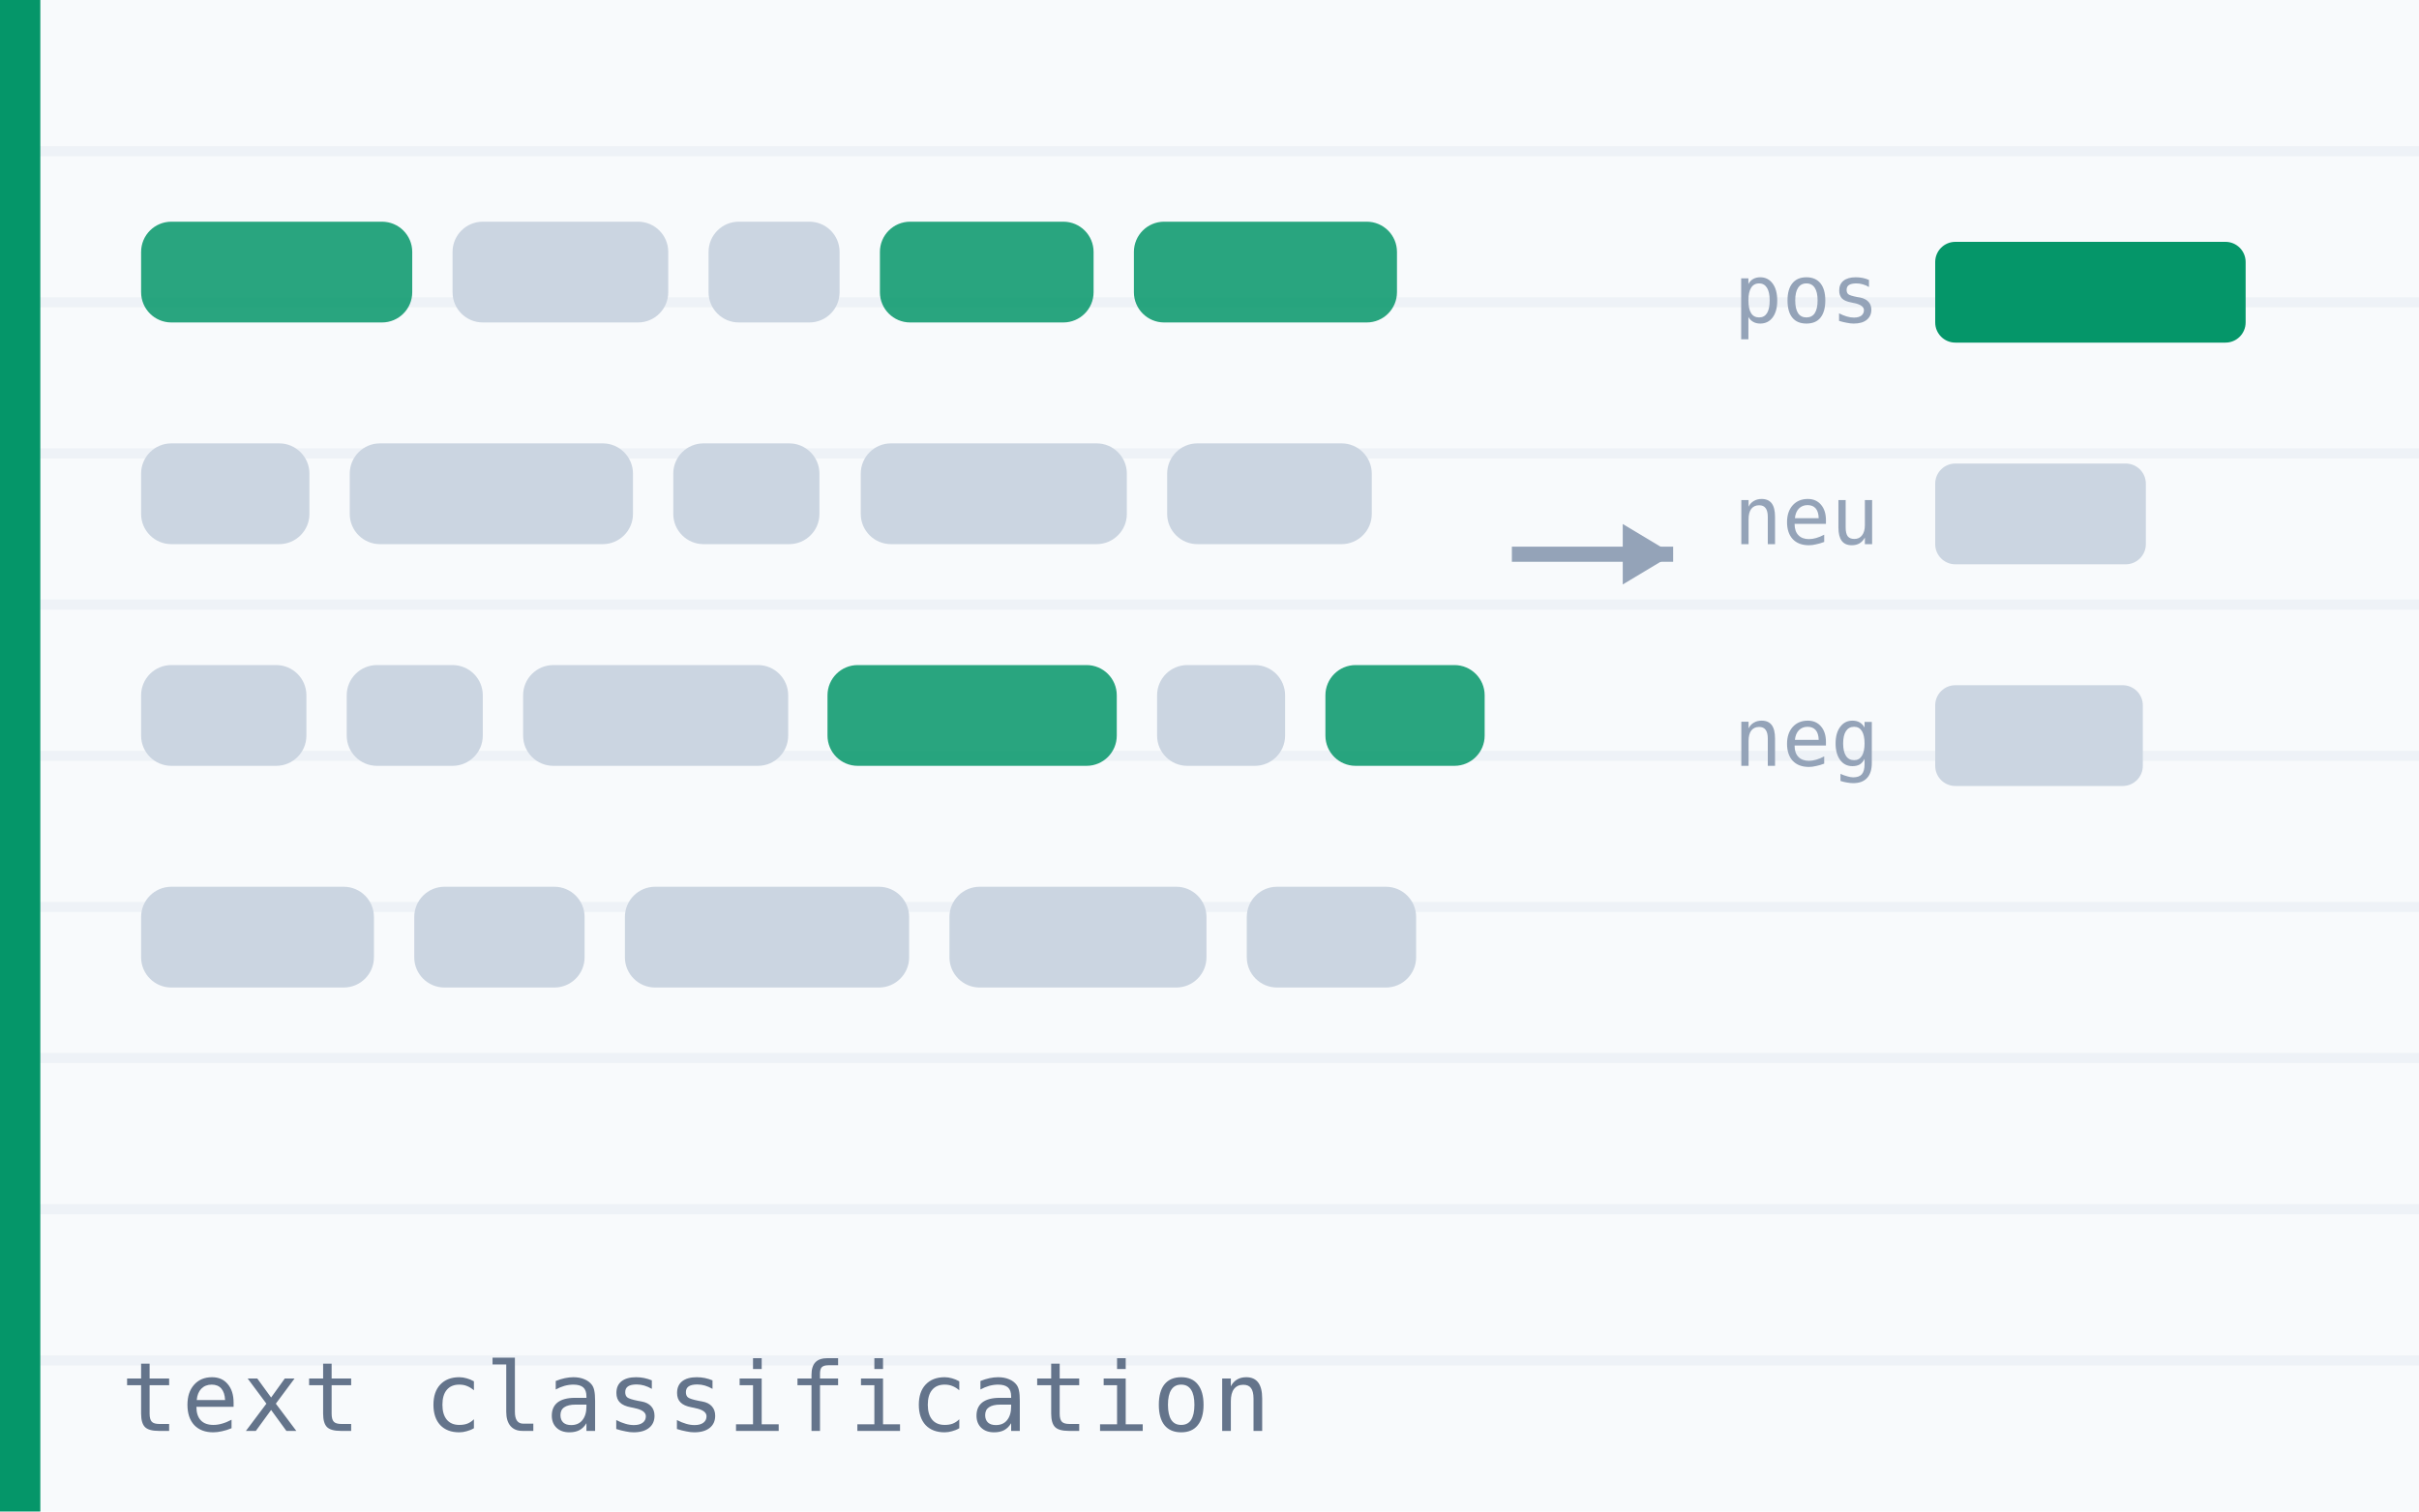
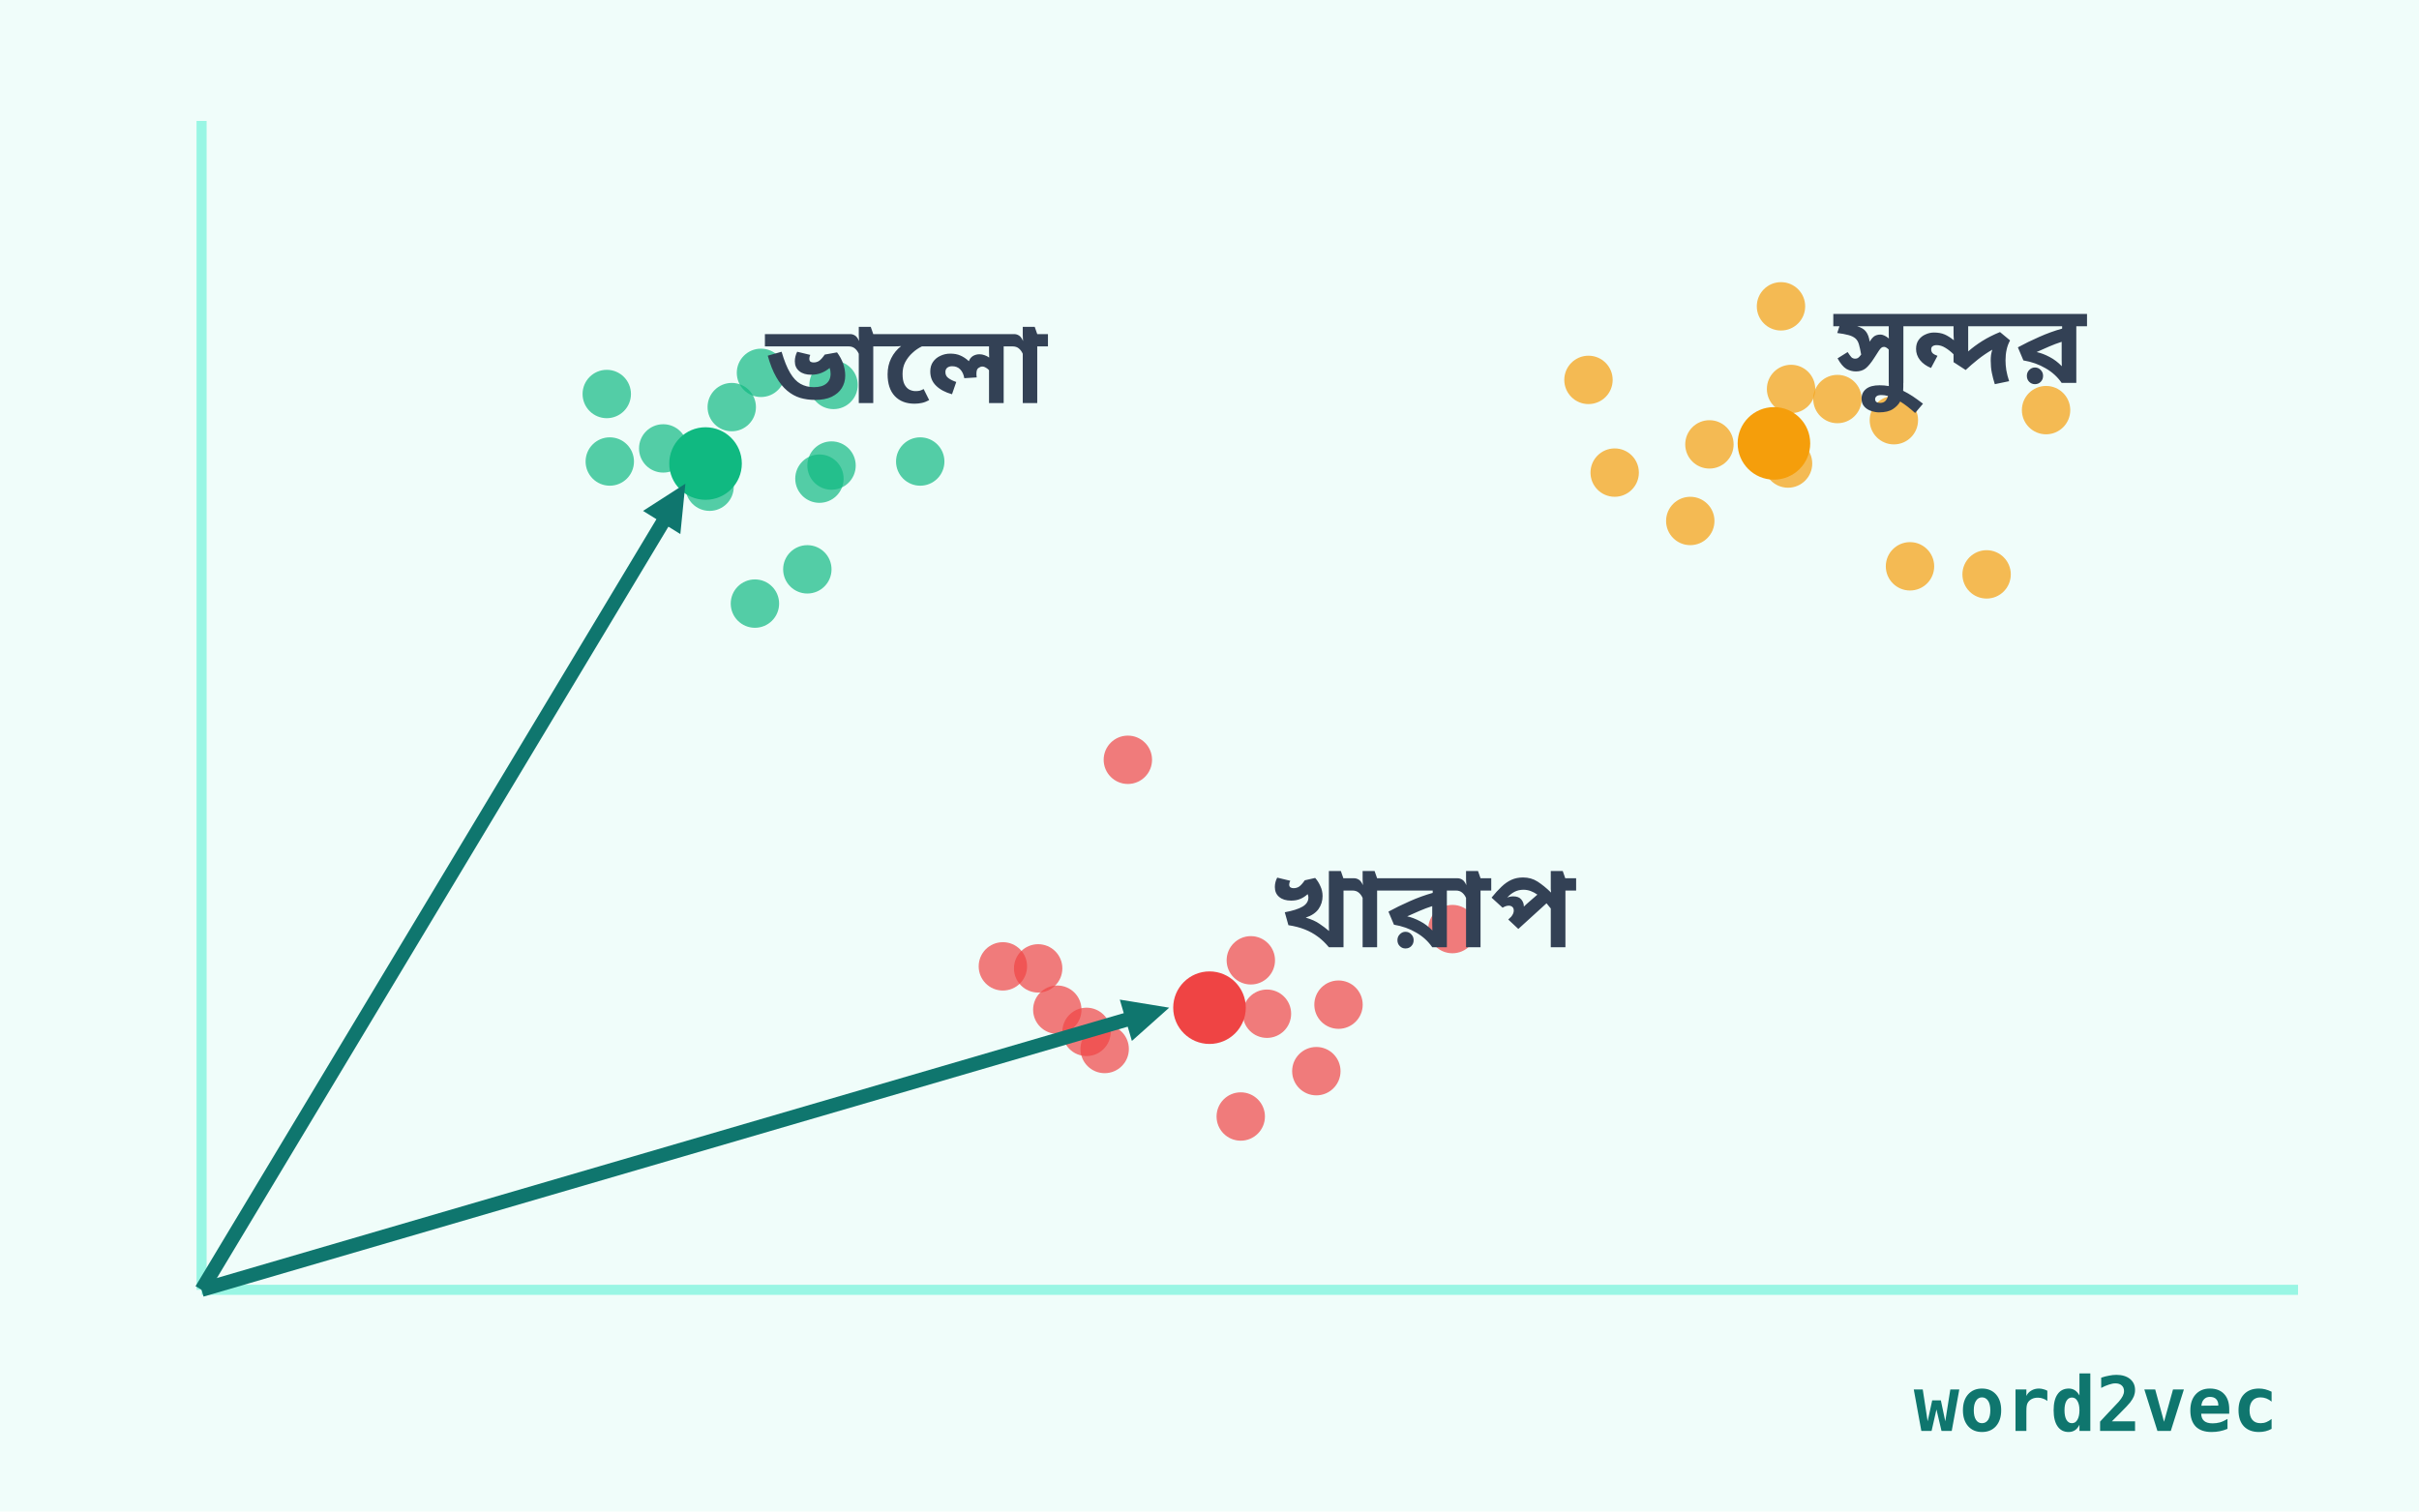
<svg xmlns="http://www.w3.org/2000/svg" viewBox="0 0 240 150" width="240" height="150">
-   <rect width="240" height="150" fill="#F8FAFC" />
-   <line x1="0" y1="15" x2="240" y2="15" stroke="#EEF2F7" stroke-width="1" />
-   <line x1="0" y1="30" x2="240" y2="30" stroke="#EEF2F7" stroke-width="1" />
-   <line x1="0" y1="45" x2="240" y2="45" stroke="#EEF2F7" stroke-width="1" />
-   <line x1="0" y1="60" x2="240" y2="60" stroke="#EEF2F7" stroke-width="1" />
-   <line x1="0" y1="75" x2="240" y2="75" stroke="#EEF2F7" stroke-width="1" />
-   <line x1="0" y1="90" x2="240" y2="90" stroke="#EEF2F7" stroke-width="1" />
-   <line x1="0" y1="105" x2="240" y2="105" stroke="#EEF2F7" stroke-width="1" />
-   <line x1="0" y1="120" x2="240" y2="120" stroke="#EEF2F7" stroke-width="1" />
-   <line x1="0" y1="135" x2="240" y2="135" stroke="#EEF2F7" stroke-width="1" />
-   <rect x="14.0" y="22.0" width="26.9" height="10.0" rx="3" fill="#059669" opacity="0.85" />
-   <rect x="44.9" y="22.0" width="21.4" height="10.0" rx="3" fill="#CBD5E1" opacity="1" />
-   <rect x="70.3" y="22.0" width="13.0" height="10.0" rx="3" fill="#CBD5E1" opacity="1" />
-   <rect x="87.3" y="22.0" width="21.2" height="10.0" rx="3" fill="#059669" opacity="0.85" />
-   <rect x="112.5" y="22.0" width="26.1" height="10.0" rx="3" fill="#059669" opacity="0.85" />
-   <rect x="14.0" y="44.0" width="16.7" height="10.0" rx="3" fill="#CBD5E1" opacity="1" />
-   <rect x="34.7" y="44.0" width="28.1" height="10.0" rx="3" fill="#CBD5E1" opacity="1" />
-   <rect x="66.8" y="44.0" width="14.5" height="10.0" rx="3" fill="#CBD5E1" opacity="1" />
-   <rect x="85.4" y="44.0" width="26.4" height="10.0" rx="3" fill="#CBD5E1" opacity="1" />
-   <rect x="115.8" y="44.0" width="20.3" height="10.0" rx="3" fill="#CBD5E1" opacity="1" />
-   <rect x="14.0" y="66.0" width="16.4" height="10.0" rx="3" fill="#CBD5E1" opacity="1" />
-   <rect x="34.4" y="66.0" width="13.5" height="10.0" rx="3" fill="#CBD5E1" opacity="1" />
-   <rect x="51.9" y="66.0" width="26.3" height="10.0" rx="3" fill="#CBD5E1" opacity="1" />
-   <rect x="82.1" y="66.0" width="28.7" height="10.0" rx="3" fill="#059669" opacity="0.85" />
-   <rect x="114.8" y="66.0" width="12.7" height="10.0" rx="3" fill="#CBD5E1" opacity="1" />
-   <rect x="131.5" y="66.0" width="15.8" height="10.0" rx="3" fill="#059669" opacity="0.85" />
-   <rect x="14.0" y="88.0" width="23.1" height="10.0" rx="3" fill="#CBD5E1" opacity="1" />
-   <rect x="41.1" y="88.0" width="16.9" height="10.0" rx="3" fill="#CBD5E1" opacity="1" />
-   <rect x="62.0" y="88.0" width="28.2" height="10.0" rx="3" fill="#CBD5E1" opacity="1" />
-   <rect x="94.2" y="88.0" width="25.5" height="10.0" rx="3" fill="#CBD5E1" opacity="1" />
-   <rect x="123.7" y="88.0" width="16.8" height="10.0" rx="3" fill="#CBD5E1" opacity="1" />
-   <line x1="150" y1="55" x2="166" y2="55" stroke="#94A3B8" stroke-width="1.5" />
-   <polygon points="166,55 161,52 161,58" fill="#94A3B8" />
-   <text x="172" y="32" font-family="'IBM Plex Mono',Consolas,monospace" font-size="8" fill="#94A3B8">pos</text>
-   <rect x="192.0" y="24.0" width="30.8" height="10.0" rx="2" fill="#059669" />
-   <text x="172" y="54" font-family="'IBM Plex Mono',Consolas,monospace" font-size="8" fill="#94A3B8">neu</text>
-   <rect x="192.0" y="46.0" width="20.9" height="10.0" rx="2" fill="#CBD5E1" />
-   <text x="172" y="76" font-family="'IBM Plex Mono',Consolas,monospace" font-size="8" fill="#94A3B8">neg</text>
-   <rect x="192.0" y="68.0" width="20.6" height="10.0" rx="2" fill="#CBD5E1" />
-   <rect x="0" y="0" width="4" height="150" fill="#059669" />
-   <text x="12" y="142" font-family="'IBM Plex Mono',Consolas,monospace" font-size="9.5" fill="#64748B" letter-spacing=".3">text classification</text>
+   <rect x="0" y="0" width="240" height="150" rx="0" fill="#F0FDFA" />
+   <line x1="20" y1="128" x2="228" y2="128" stroke="#99F6E4" stroke-width="1" />
+   <line x1="20" y1="12" x2="20" y2="128" stroke="#99F6E4" stroke-width="1" />
+   <circle cx="80.1" cy="56.5" r="2.4" fill="#10B981" opacity=".7" />
+   <circle cx="60.2" cy="39.1" r="2.4" fill="#10B981" opacity=".7" />
+   <circle cx="74.9" cy="59.9" r="2.4" fill="#10B981" opacity=".7" />
+   <circle cx="75.5" cy="37" r="2.4" fill="#10B981" opacity=".7" />
+   <circle cx="60.5" cy="45.8" r="2.4" fill="#10B981" opacity=".7" />
+   <circle cx="82.5" cy="46.2" r="2.4" fill="#10B981" opacity=".7" />
+   <circle cx="65.8" cy="44.5" r="2.4" fill="#10B981" opacity=".7" />
+   <circle cx="72.6" cy="40.4" r="2.4" fill="#10B981" opacity=".7" />
+   <circle cx="70.4" cy="48.3" r="2.4" fill="#10B981" opacity=".7" />
+   <circle cx="91.3" cy="45.8" r="2.4" fill="#10B981" opacity=".7" />
+   <circle cx="82.7" cy="38.2" r="2.4" fill="#10B981" opacity=".7" />
+   <circle cx="81.3" cy="47.5" r="2.4" fill="#10B981" opacity=".7" />
+   <circle cx="70" cy="46" r="3.6" fill="#10B981" />
+   <text x="76" y="40" font-family="'Nirmala UI','Kohinoor Bangla','Bangla Sangam MN','Noto Sans Bengali',Vrinda,sans-serif" font-size="11" font-weight="700" fill="#334155" text-anchor="start">ভালো</text>
+   <circle cx="169.6" cy="44.1" r="2.4" fill="#F59E0B" opacity=".7" />
+   <circle cx="187.9" cy="41.7" r="2.4" fill="#F59E0B" opacity=".7" />
+   <circle cx="189.5" cy="56.2" r="2.4" fill="#F59E0B" opacity=".7" />
+   <circle cx="197.1" cy="57" r="2.4" fill="#F59E0B" opacity=".7" />
+   <circle cx="160.2" cy="46.9" r="2.4" fill="#F59E0B" opacity=".7" />
+   <circle cx="167.7" cy="51.7" r="2.4" fill="#F59E0B" opacity=".7" />
+   <circle cx="177.4" cy="46" r="2.4" fill="#F59E0B" opacity=".7" />
+   <circle cx="182.3" cy="39.6" r="2.4" fill="#F59E0B" opacity=".7" />
+   <circle cx="177.7" cy="38.6" r="2.4" fill="#F59E0B" opacity=".7" />
+   <circle cx="203" cy="40.7" r="2.4" fill="#F59E0B" opacity=".7" />
+   <circle cx="176.7" cy="30.4" r="2.4" fill="#F59E0B" opacity=".7" />
+   <circle cx="157.6" cy="37.7" r="2.4" fill="#F59E0B" opacity=".7" />
+   <circle cx="176" cy="44" r="3.6" fill="#F59E0B" />
+   <text x="182" y="38" font-family="'Nirmala UI','Kohinoor Bangla','Bangla Sangam MN','Noto Sans Bengali',Vrinda,sans-serif" font-size="11" font-weight="700" fill="#334155" text-anchor="start">সুন্দর</text>
+   <circle cx="130.6" cy="106.3" r="2.4" fill="#EF4444" opacity=".7" />
+   <circle cx="124.1" cy="95.3" r="2.4" fill="#EF4444" opacity=".7" />
+   <circle cx="144.1" cy="92.2" r="2.4" fill="#EF4444" opacity=".7" />
+   <circle cx="109.6" cy="104.1" r="2.4" fill="#EF4444" opacity=".7" />
+   <circle cx="107.8" cy="102.4" r="2.4" fill="#EF4444" opacity=".7" />
+   <circle cx="132.8" cy="99.7" r="2.4" fill="#EF4444" opacity=".7" />
+   <circle cx="125.7" cy="100.6" r="2.4" fill="#EF4444" opacity=".7" />
+   <circle cx="111.9" cy="75.4" r="2.4" fill="#EF4444" opacity=".7" />
+   <circle cx="104.9" cy="100.2" r="2.4" fill="#EF4444" opacity=".7" />
+   <circle cx="99.5" cy="95.9" r="2.4" fill="#EF4444" opacity=".7" />
+   <circle cx="123.1" cy="110.8" r="2.4" fill="#EF4444" opacity=".7" />
+   <circle cx="103" cy="96.1" r="2.4" fill="#EF4444" opacity=".7" />
+   <circle cx="120" cy="100" r="3.6" fill="#EF4444" />
+   <text x="126" y="94" font-family="'Nirmala UI','Kohinoor Bangla','Bangla Sangam MN','Noto Sans Bengali',Vrinda,sans-serif" font-size="11" font-weight="700" fill="#334155" text-anchor="start">খারাপ</text>
+   <line x1="20" y1="128" x2="66.5" y2="50.6" stroke="#0F766E" stroke-width="1.4" />
+   <polygon points="68,48 67.5,53 63.8,50.7" fill="#0F766E" />
+   <line x1="20" y1="128" x2="113.1" y2="100.8" stroke="#0F766E" stroke-width="1.4" />
+   <polygon points="116,100 112.3,103.3 111.1,99.2" fill="#0F766E" />
+   <text x="226" y="142" font-family="'IBM Plex Mono',Consolas,monospace" font-size="7.5" font-weight="600" fill="#0F766E" text-anchor="end">word2vec</text>
</svg>
